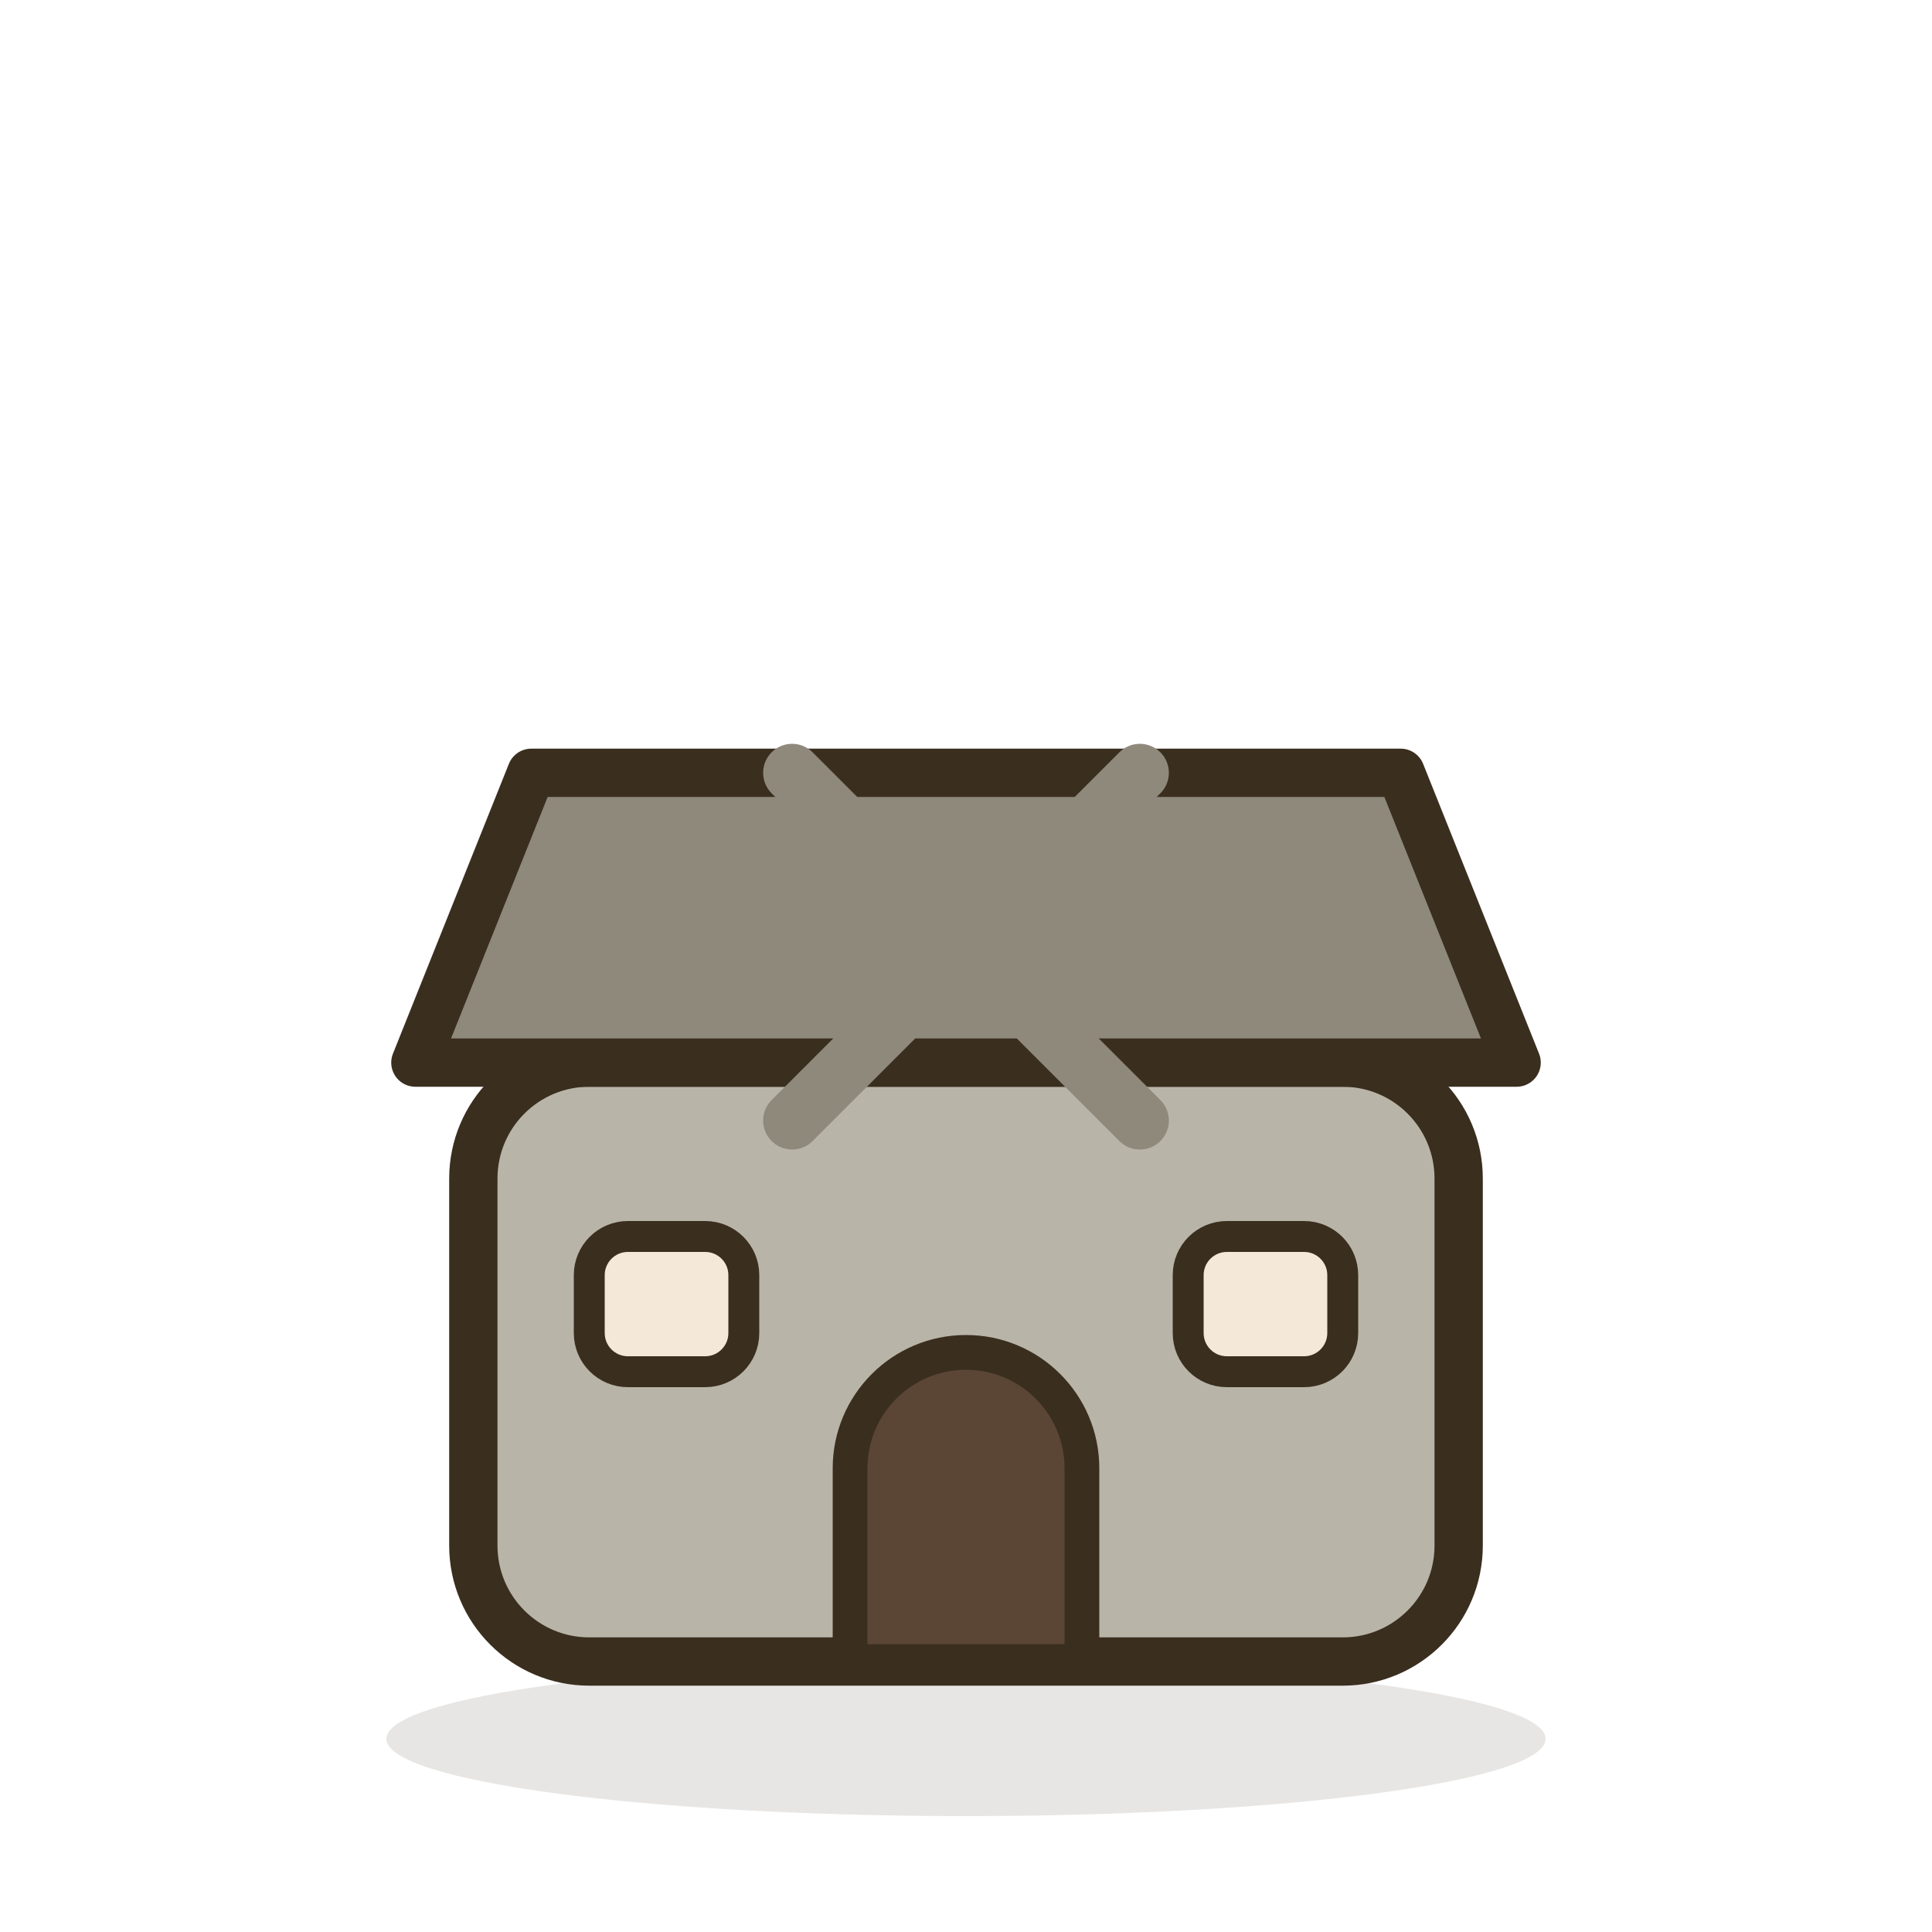
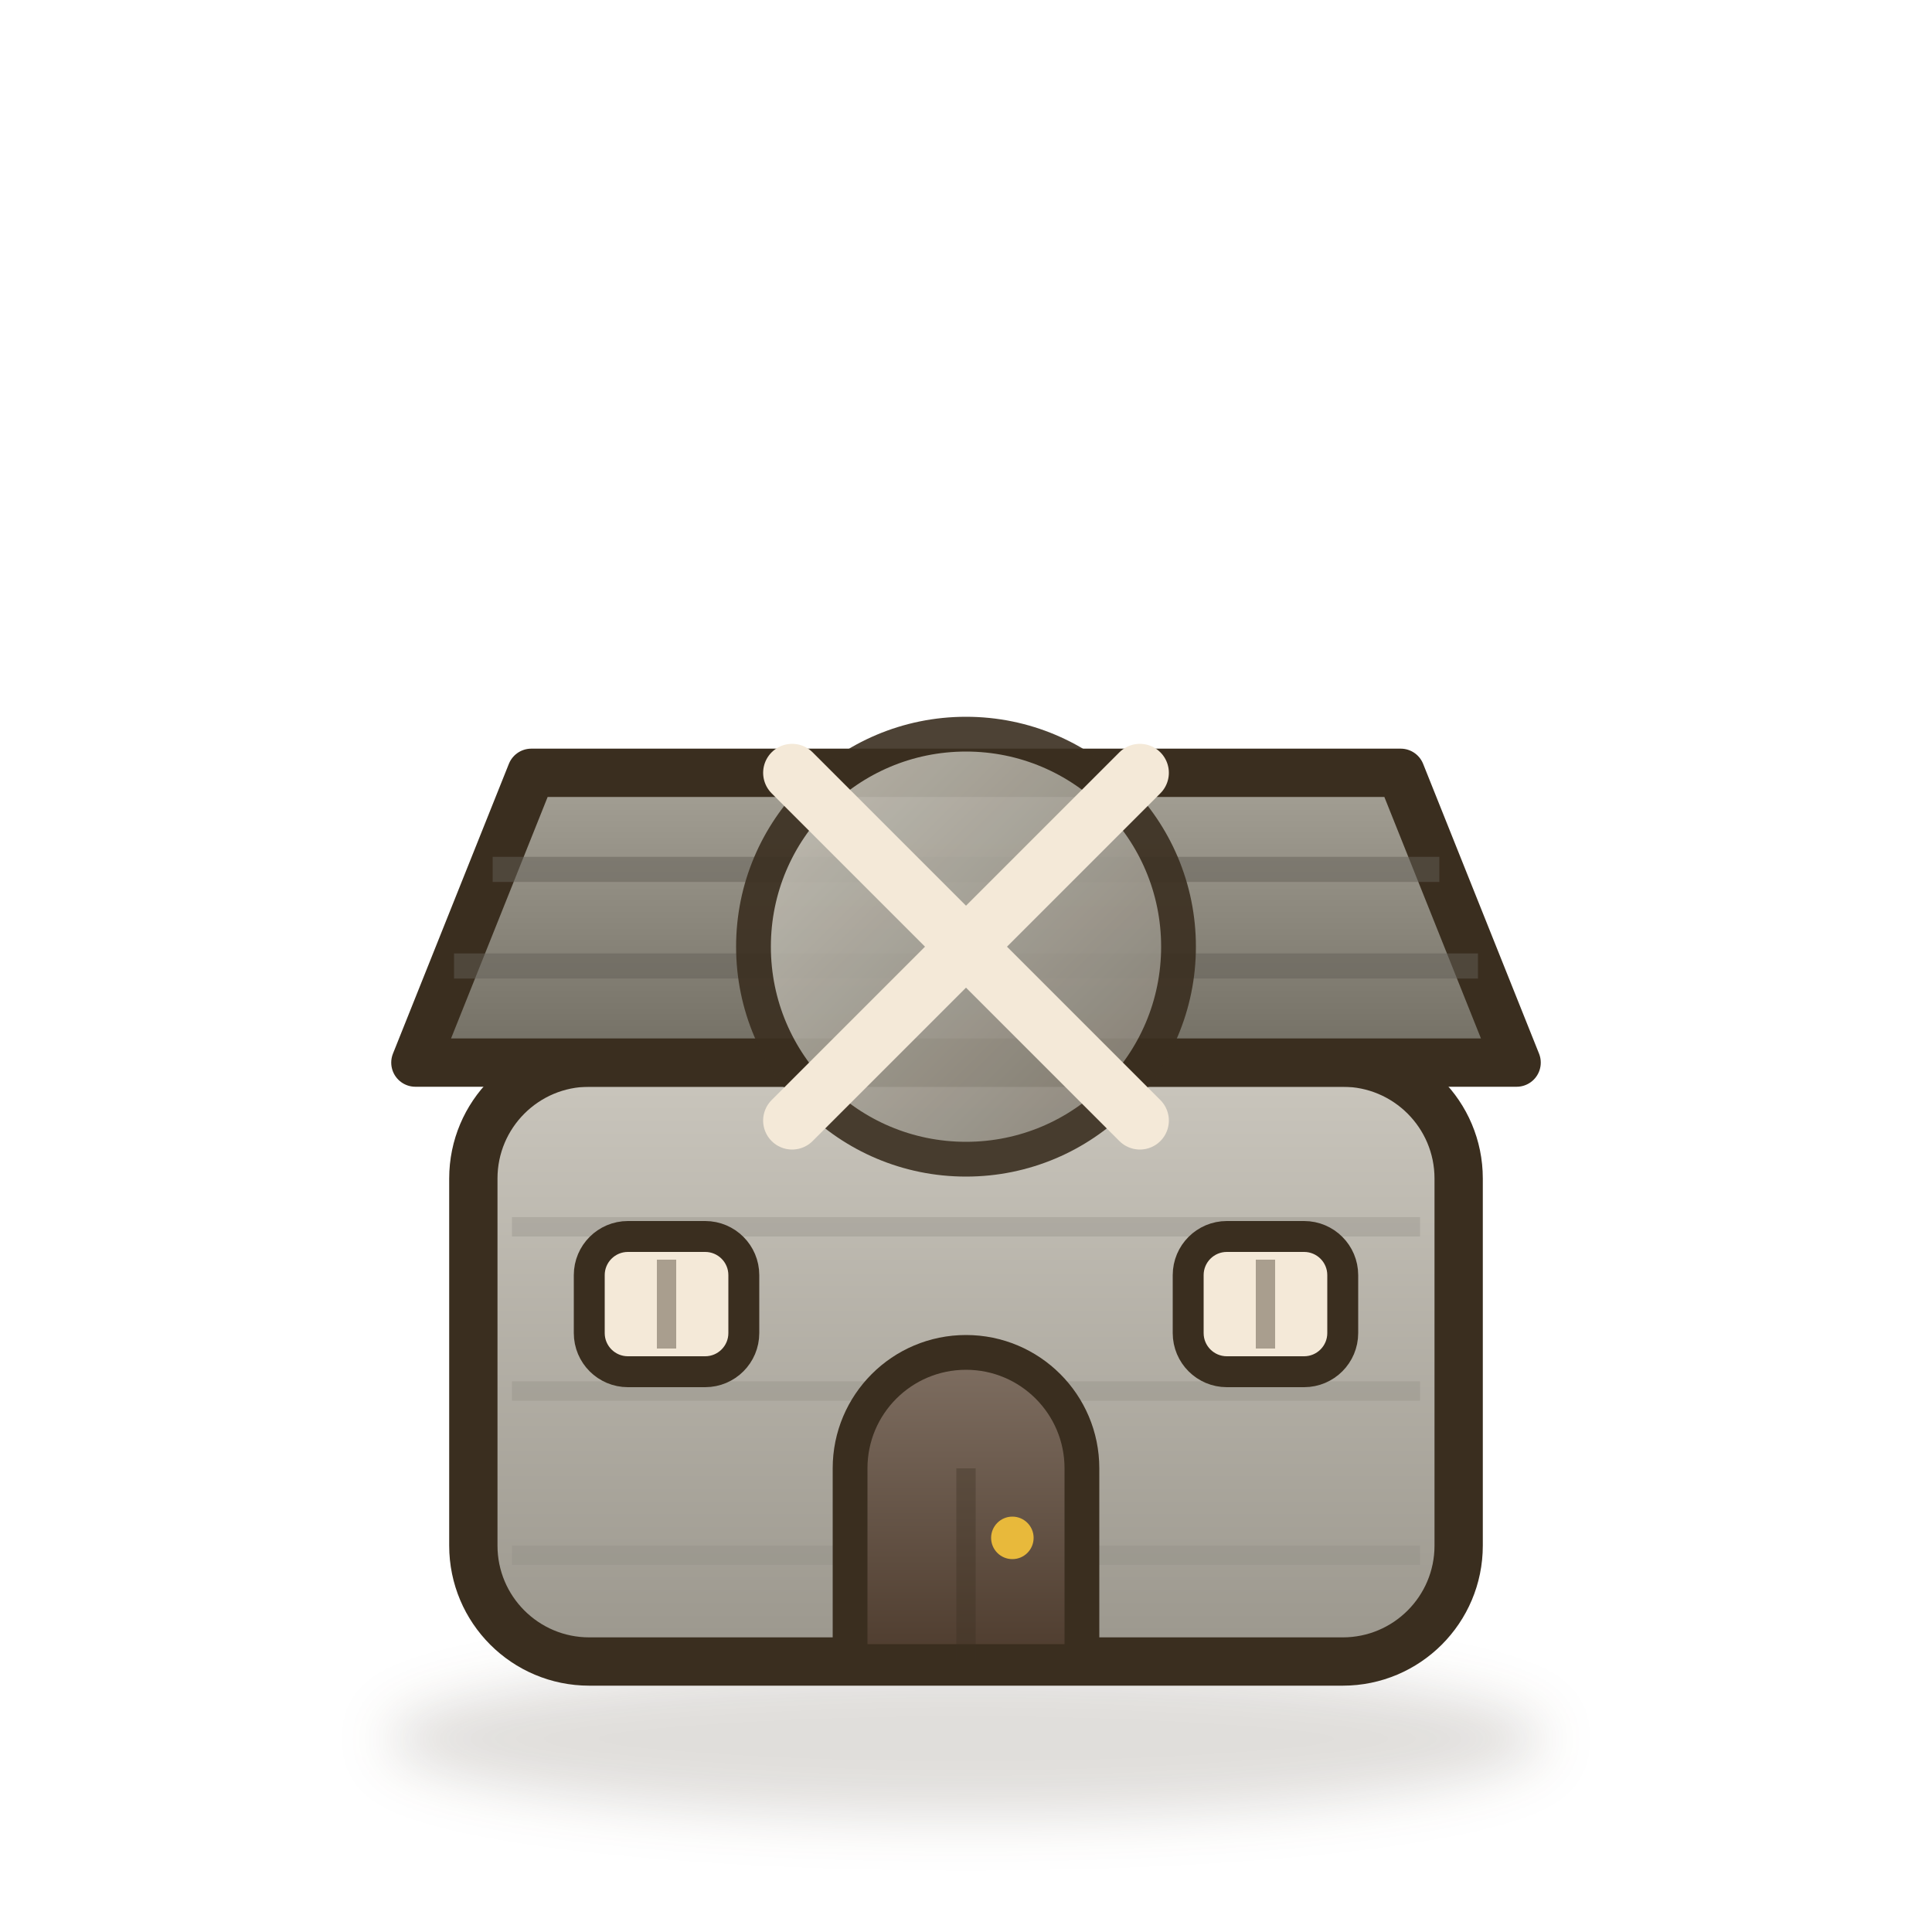
<svg xmlns="http://www.w3.org/2000/svg" viewBox="0 0 100 100" width="100" height="100" preserveAspectRatio="none">
-   <ellipse cx="50" cy="90" rx="30" ry="4" fill="#3A2E1F" opacity="0.12" />
-   <rect x="24.5" y="55" width="51" height="31" rx="6" fill="#B9B4A8" stroke="#3A2E1F" stroke-width="2.5" stroke-linejoin="round" />
-   <path d="M 21.5 55 L 27.5 40 L 72.5 40 L 78.5 55 Z" fill="#8F897C" stroke="#3A2E1F" stroke-width="2.5" stroke-linejoin="round" />
-   <path d="M 44 86 L 44 76 A 6 6 0 0 1 56 76 L 56 86 Z" fill="#5b4636" stroke="#3A2E1F" stroke-width="1.8" />
+   <filter id="bl41" x="-50%" y="-50%" width="200%" height="200%">
+     <feGaussianBlur stdDeviation="1.4" />
+   </filter>
+   <ellipse cx="50" cy="90" rx="30" ry="4" fill="#3A2E1F" opacity="0.16" filter="url(#bl41)" />
+   <linearGradient id="vg42" x1="0" y1="0" x2="0" y2="1">
+     <stop offset="0%" stop-color="#cac6bd" />
+     <stop offset="100%" stop-color="#9b978d" />
+   </linearGradient>
+   <rect x="24.5" y="55" width="51" height="31" rx="6" fill="url(#vg42)" stroke="#3A2E1F" stroke-width="2.5" stroke-linejoin="round" />
+   <line x1="26.5" y1="63.5" x2="73.5" y2="63.5" stroke="#908c83" stroke-width="1" opacity="0.35" />
+   <line x1="26.5" y1="72" x2="73.5" y2="72" stroke="#908c83" stroke-width="1" opacity="0.35" />
+   <line x1="26.5" y1="80.5" x2="73.5" y2="80.5" stroke="#908c83" stroke-width="1" opacity="0.35" />
+   <linearGradient id="vg43" x1="0" y1="0" x2="0" y2="1">
+     <stop offset="0%" stop-color="#a5a196" />
+     <stop offset="100%" stop-color="#726e63" />
+   </linearGradient>
+   <path d="M 21.5 55 L 27.5 40 L 72.5 40 L 78.5 55 Z" fill="url(#vg43)" stroke="#3A2E1F" stroke-width="2.5" stroke-linejoin="round" />
+   <line x1="23.5" y1="50" x2="76.5" y2="50" stroke="#646057" stroke-width="1.3" opacity="0.5" />
+   <line x1="25.5" y1="45" x2="74.5" y2="45" stroke="#646057" stroke-width="1.3" opacity="0.5" />
+   <linearGradient id="vg44" x1="0" y1="0" x2="0" y2="1">
+     <stop offset="0%" stop-color="#7f6f62" />
+     <stop offset="100%" stop-color="#4e3c2e" />
+   </linearGradient>
+   <path d="M 44 86 L 44 76 A 6 6 0 0 1 56 76 L 56 86 Z" fill="url(#vg44)" stroke="#3A2E1F" stroke-width="1.8" />
+   <line x1="50" y1="76" x2="50" y2="86" stroke="#3A2E1F" stroke-width="1" opacity="0.35" />
+   <circle cx="52.4" cy="79.6" r="1.1" fill="#E8B93B" />
  <rect x="30.5" y="64" width="8" height="7" rx="2" fill="#F4E9D8" stroke="#3A2E1F" stroke-width="1.6" />
+   <line x1="34.5" y1="65.2" x2="34.5" y2="69.8" stroke="#3A2E1F" stroke-width="1" opacity="0.4" />
  <rect x="61.5" y="64" width="8" height="7" rx="2" fill="#F4E9D8" stroke="#3A2E1F" stroke-width="1.6" />
-   <line x1="41" y1="40" x2="59" y2="58" stroke="#8F897C" stroke-width="3" stroke-linecap="round" />
-   <line x1="59" y1="40" x2="41" y2="58" stroke="#8F897C" stroke-width="3" stroke-linecap="round" />
+   <line x1="65.5" y1="65.2" x2="65.5" y2="69.8" stroke="#3A2E1F" stroke-width="1" opacity="0.4" />
+   <linearGradient id="dg45" x1="0" y1="0" x2="1" y2="1">
+     <stop offset="0%" stop-color="#c8c5bb" />
+     <stop offset="100%" stop-color="#817b70" />
+   </linearGradient>
+   <circle cx="50" cy="49" r="11" fill="url(#dg45)" stroke="#3A2E1F" stroke-width="1.8" opacity="0.9" />
+   <line x1="41" y1="40" x2="59" y2="58" stroke="#F4E9D8" stroke-width="3" stroke-linecap="round" />
+   <line x1="59" y1="40" x2="41" y2="58" stroke="#F4E9D8" stroke-width="3" stroke-linecap="round" />
</svg>
